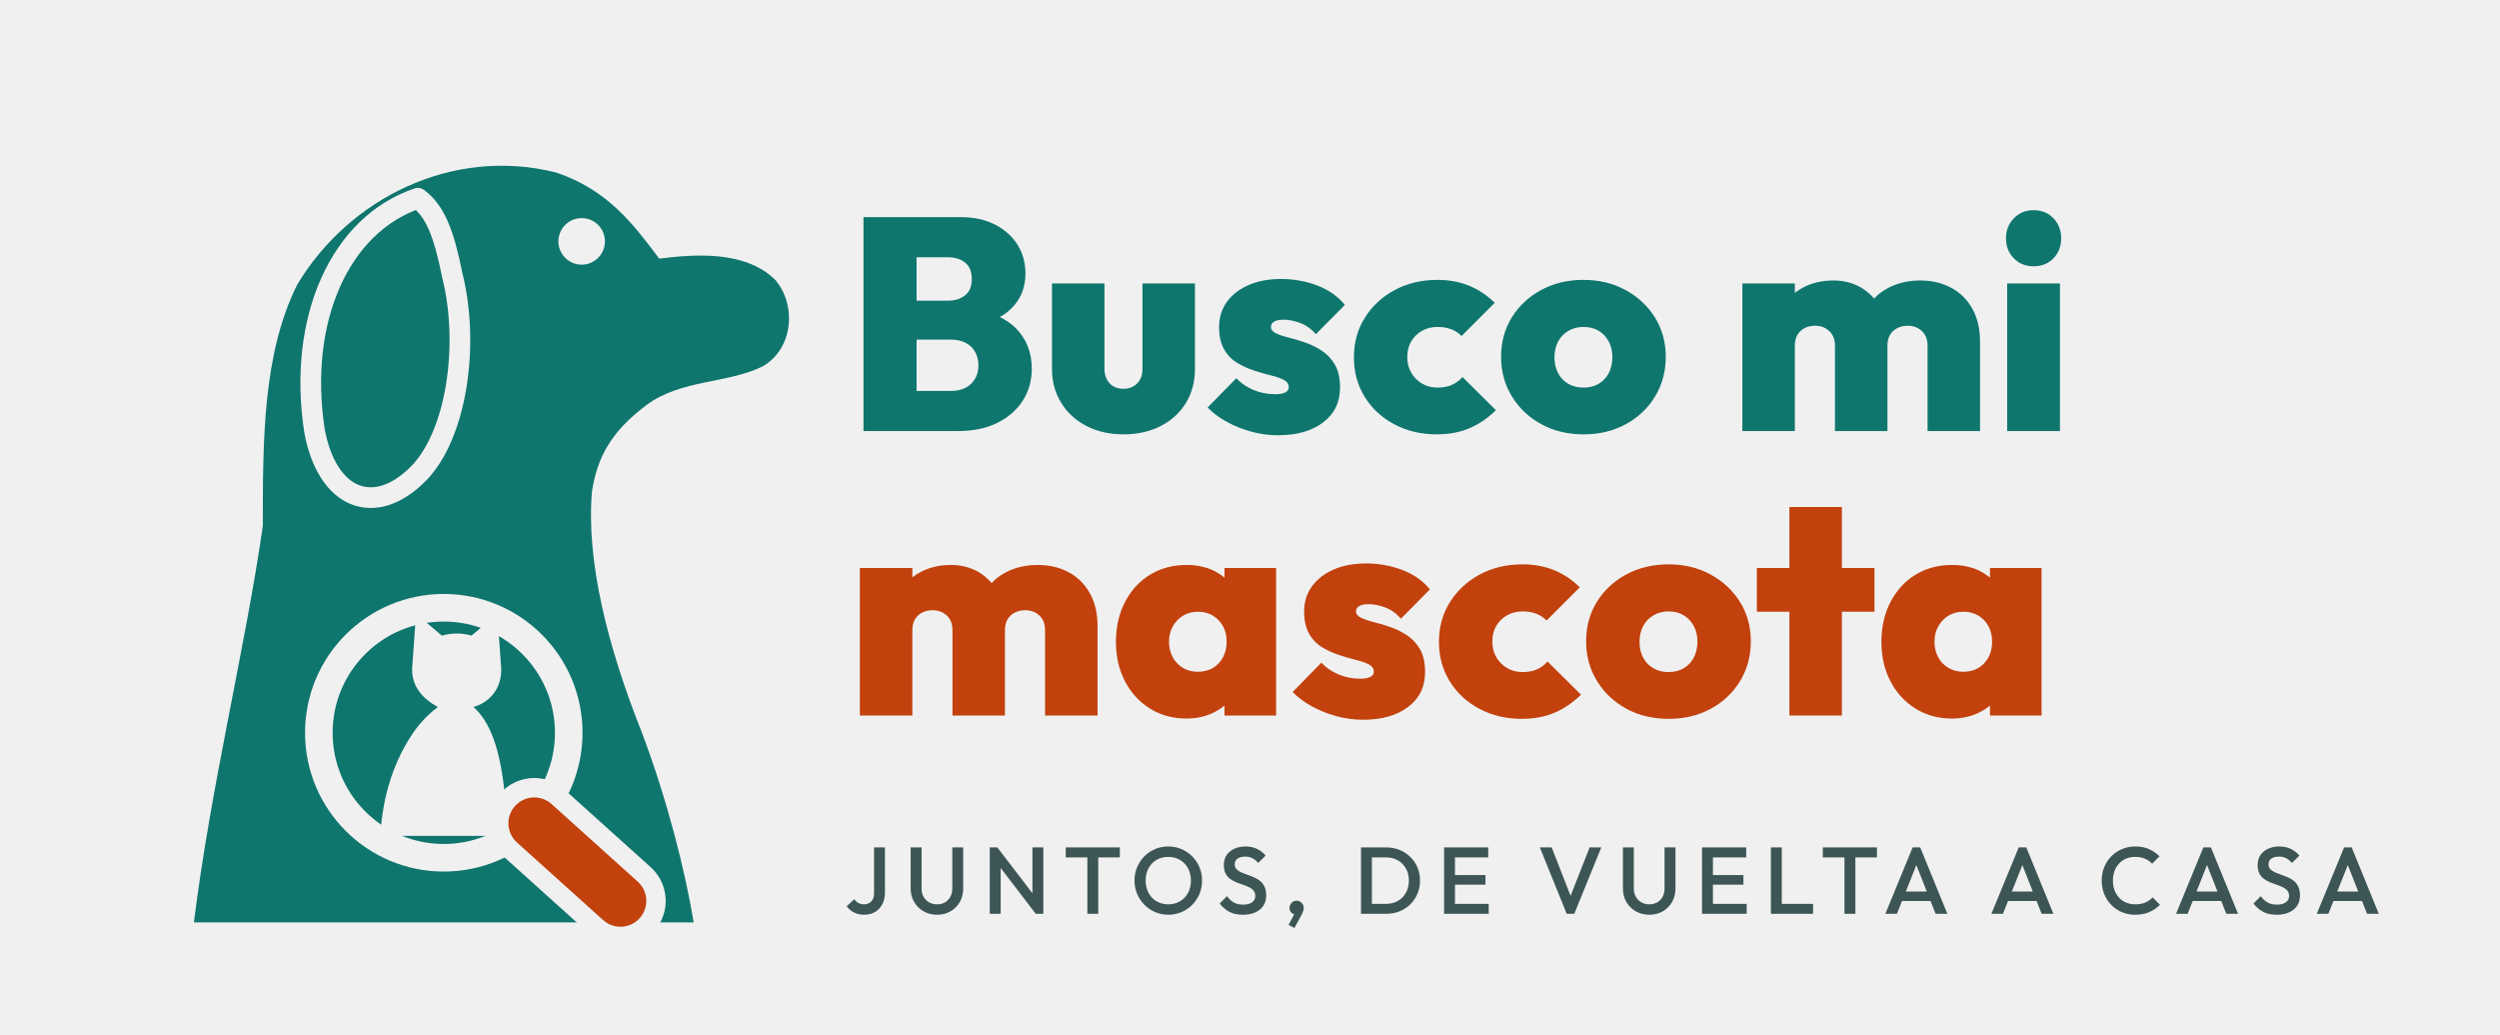
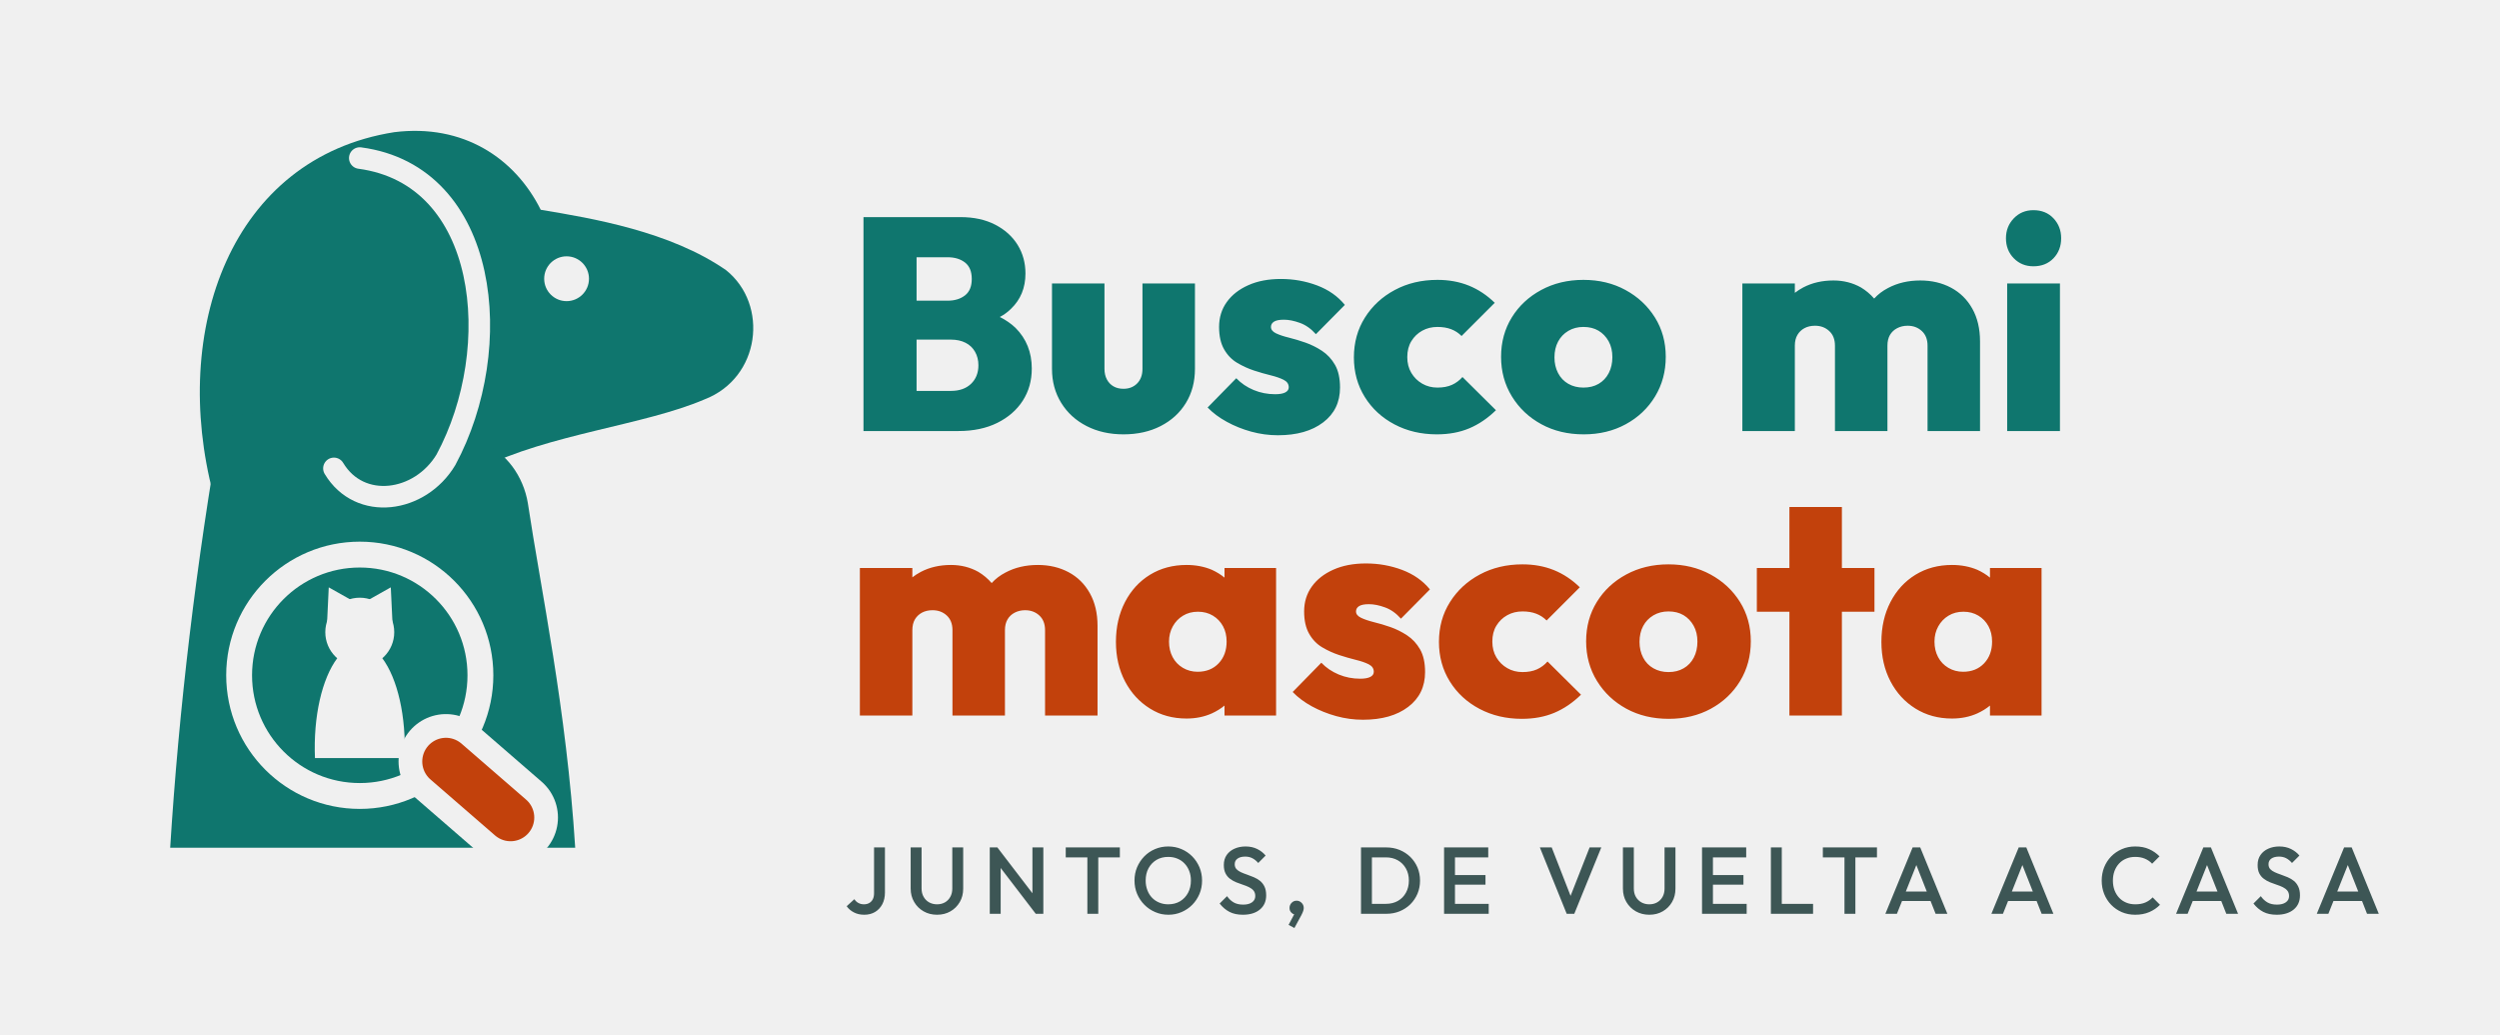
<svg xmlns="http://www.w3.org/2000/svg" viewBox="0 0 580 240" width="580" height="240" role="img" aria-label="Busco mi mascota. Juntos, de vuelta a casa">
  <g transform="translate(4 20) scale(1.666667)">
    <defs>
-       <mask id="k0" maskUnits="userSpaceOnUse" x="-20" y="-20" width="200" height="200">
-         <rect x="-20" y="-20" width="200" height="200" fill="#fff" />
-         <path d="M54 28 C45 31 40 42 42 55 C43.5 63 49 65 54 60 C58.5 55.5 60 45 58 37 C57 32 56 29.5 54 28" fill="none" stroke="#000" stroke-linecap="round" stroke-width="2.4" />
-         <circle cx="73" cy="33" r="2.7" fill="#000" />
-         <circle cx="57" cy="90" r="14.5" fill="none" stroke="#000" stroke-linecap="round" stroke-width="3.2" />
-         <path d="M40 76 L41 62 L47.5 67.5 C50 66.8 52.5 66.8 55 67.5 L61.5 62 L62.5 76 C62.5 81.5 59 84.5 55.5 85.5 C60.5 90 63.5 99 64 118 L32 118 C32.5 108 35.5 98.5 41 91 C43 88.4 44.8 86.8 46.5 85.5 C42.8 83.5 40 80.5 40 76 Z" fill="#000" transform="translate(57 90) scale(.46) translate(-48 -92)" />
-         <line x1="67.5" y1="100.5" x2="77.5" y2="109.5" fill="none" stroke="#000" stroke-linecap="round" stroke-width="10.5" />
+       <mask id="k0" maskUnits="userSpaceOnUse" x="-20" y="-20" width="260" height="360">
+         <rect x="-20" y="-20" width="260" height="360" fill="#fff" />
+         <path d="M92 40 C122 44 126 84 112 110 C106 120 92 122 86 112" fill="none" stroke="#000" stroke-width="5" stroke-linecap="round" />
+         <circle cx="140" cy="68" r="5.2" fill="#000" />
+         <circle cx="92" cy="160" r="28" fill="none" stroke="#000" stroke-linecap="round" stroke-width="6" />
+         <g transform="translate(92 160) scale(.4) translate(-30 -52)">
+           <g fill="#000">
+             <circle cx="30" cy="27" r="20" />
+             <path d="M11 22 L12 1 L28 10 Z" />
+             <path d="M49 22 L48 1 L32 10 Z" />
+             <path d="M17 42 C8 54 3 76 4 100 L56 100 C57 76 52 54 43 42 Z" />
+           </g>
+         </g>
+         <line x1="112" y1="180" x2="127" y2="193" fill="none" stroke="#000" stroke-linecap="round" stroke-width="22" />
      </mask>
    </defs>
-     <g transform="translate(-9 -18) scale(1.2)">
+     <g transform="translate(-7.5 -14) scale(.6)">
      <g mask="url(#k0)">
-         <path d="M28 112 C30 96 34 80 36 66 C36 56 36 46 40 38 C46 28 58 22 70 25 C76 27 79 31 82 35 C86 34.5 92 34 95.5 37.5 C98 40.5 97.5 45.5 94 47.5 C90 49.5 84.5 49 80.5 52 C76.5 55 74.8 58 74.2 62 C73.5 70 76 80 80 90 C83 98 85 106 86 112 Z" fill="#0f766e" />
+         <g fill="#0f766e">
+           <path d="M58 118 C48 80 62 40 100 34 C116 32 128 40 134 52 C146 54 164 57 177 66 C187 74 185 91 172 96 C158 102 136 104 120 112 L112 130 Z" />
+           <path d="M60 100 C54 134 50 168 48 200 L142 200 C140 168 134 140 131 120 C130 114 126 108 120 106 L100 96 Z" />
+         </g>
      </g>
-       <line x1="67.5" y1="100.5" x2="77.5" y2="109.5" stroke="#c2410c" stroke-width="6" stroke-linecap="round" />
+       <line x1="112" y1="180" x2="127" y2="193" stroke="#c2410c" stroke-width="11" stroke-linecap="round" />
    </g>
  </g>
  <path fill="#0f766e" d="M222.46 100L200.41 100L200.41 50.37L222.95 50.37Q227.57 50.37 230.97 52.12Q234.36 53.87 236.18 56.81Q238 59.75 238 63.46L238 63.46Q238 68.43 234.64 71.65L234.64 71.65Q233.52 72.77 232.05 73.54L232.05 73.54Q234.15 74.59 235.69 76.06L235.69 76.06Q239.47 79.84 239.47 85.51L239.47 85.51Q239.47 89.71 237.37 92.97Q235.27 96.22 231.46 98.11Q227.64 100 222.46 100L222.46 100M220.71 78.79L212.73 78.79L212.73 90.69L220.71 90.69Q223.65 90.69 225.37 89.05Q227.08 87.4 227.08 84.74L227.08 84.74Q227.08 82.99 226.31 81.63Q225.54 80.26 224.11 79.53Q222.67 78.79 220.71 78.79L220.71 78.79M219.94 59.68L212.73 59.68L212.73 69.76L219.94 69.76Q222.39 69.76 223.97 68.53Q225.54 67.31 225.54 64.72Q225.54 62.13 223.97 60.9Q222.39 59.68 219.94 59.68L219.94 59.68M260.75 100.77L260.75 100.77Q255.92 100.77 252.18 98.84Q248.43 96.92 246.29 93.45Q244.16 89.99 244.16 85.58L244.16 85.58L244.16 65.77L256.34 65.77L256.34 85.58Q256.34 86.98 256.9 88.03Q257.46 89.08 258.44 89.64Q259.42 90.2 260.75 90.2L260.75 90.2Q262.71 90.2 263.94 88.94Q265.16 87.68 265.16 85.58L265.16 85.58L265.16 65.77L277.34 65.77L277.34 85.58Q277.34 90.06 275.24 93.49Q273.14 96.92 269.39 98.84Q265.65 100.77 260.75 100.77M296.59 100.98L296.59 100.98Q293.44 100.98 290.39 100.14Q287.35 99.3 284.73 97.86Q282.1 96.43 280.28 94.54L280.28 94.54L286.93 87.75Q288.61 89.5 290.95 90.48Q293.3 91.46 295.96 91.46L295.96 91.46Q297.5 91.46 298.31 91.04Q299.11 90.62 299.11 89.85L299.11 89.85Q299.11 88.73 297.95 88.13Q296.8 87.54 294.94 87.08Q293.09 86.63 291.06 85.97Q289.03 85.3 287.14 84.18Q285.25 83.06 284.1 81.03Q282.94 79 282.94 75.85L282.94 75.85Q282.94 72.56 284.73 70.07Q286.51 67.59 289.73 66.16Q292.95 64.72 297.29 64.72L297.29 64.72Q301.7 64.72 305.69 66.22Q309.68 67.73 312.13 70.74L312.13 70.74L305.41 77.53Q303.73 75.64 301.7 74.91Q299.67 74.17 297.99 74.17L297.99 74.17Q296.38 74.17 295.68 74.63Q294.98 75.08 294.98 75.85L294.98 75.85Q294.98 76.76 296.13 77.32Q297.29 77.88 299.14 78.33Q301 78.79 303 79.49Q304.99 80.19 306.85 81.41Q308.7 82.64 309.86 84.67Q311.01 86.7 311.01 89.92L311.01 89.92Q311.01 95.03 307.09 98Q303.17 100.98 296.59 100.98M333.48 100.77L333.48 100.77Q328.02 100.77 323.65 98.46Q319.27 96.15 316.75 92.09Q314.23 88.03 314.23 82.92L314.23 82.92Q314.23 77.74 316.79 73.68Q319.34 69.62 323.72 67.28Q328.09 64.93 333.62 64.93L333.62 64.93Q337.61 64.93 340.9 66.26Q344.19 67.59 346.92 70.25L346.92 70.25L339.22 77.95Q338.17 76.9 336.81 76.38Q335.44 75.85 333.62 75.85L333.62 75.85Q331.66 75.85 330.09 76.72Q328.51 77.6 327.57 79.14Q326.62 80.68 326.62 82.85L326.62 82.85Q326.62 84.95 327.57 86.53Q328.51 88.1 330.09 89.01Q331.66 89.92 333.62 89.92L333.62 89.92Q335.58 89.92 336.98 89.29Q338.38 88.66 339.43 87.47L339.43 87.47L347.2 95.17Q344.33 97.97 341.01 99.37Q337.68 100.77 333.48 100.77M367.57 100.77L367.57 100.77Q362.04 100.77 357.74 98.42Q353.43 96.08 350.91 91.98Q348.39 87.89 348.39 82.78L348.39 82.78Q348.39 77.67 350.88 73.64Q353.36 69.62 357.7 67.28Q362.04 64.93 367.5 64.93L367.5 64.93Q372.96 64.93 377.26 67.28Q381.57 69.62 384.09 73.64Q386.61 77.67 386.61 82.78L386.61 82.78Q386.61 87.89 384.13 91.98Q381.64 96.08 377.33 98.42Q373.03 100.77 367.57 100.77M367.5 89.92L367.5 89.92Q369.53 89.92 371.03 89.05Q372.54 88.17 373.38 86.56Q374.22 84.95 374.22 82.85L374.22 82.85Q374.22 80.75 373.35 79.17Q372.47 77.6 371 76.72Q369.53 75.85 367.5 75.85L367.5 75.85Q365.54 75.85 364 76.76Q362.46 77.67 361.62 79.25Q360.78 80.82 360.78 82.92L360.78 82.92Q360.78 84.95 361.62 86.56Q362.46 88.17 364 89.05Q365.54 89.92 367.5 89.92M416.57 100L404.39 100L404.39 65.77L416.57 65.77L416.57 67.94Q417.48 67.24 418.53 66.68L418.53 66.68Q421.61 65.07 425.53 65.07L425.53 65.07Q429.03 65.07 431.9 66.68L431.9 66.68Q433.65 67.73 434.98 69.27L434.98 69.27Q436.31 67.8 438.2 66.82L438.2 66.82Q441.49 65.07 445.69 65.07L445.69 65.07Q449.68 65.07 452.83 66.75Q455.98 68.43 457.76 71.61Q459.55 74.8 459.55 79.21L459.55 79.21L459.55 100L447.37 100L447.37 80.19Q447.37 78.02 446.04 76.8Q444.71 75.57 442.75 75.57L442.75 75.57Q441.42 75.57 440.33 76.13Q439.25 76.69 438.65 77.7Q438.06 78.72 438.06 80.19L438.06 80.19L438.06 100L425.88 100L425.88 80.19Q425.88 78.02 424.55 76.8Q423.22 75.57 421.26 75.57L421.26 75.57Q419.86 75.57 418.81 76.13Q417.76 76.69 417.17 77.7Q416.57 78.72 416.57 80.19L416.57 80.19L416.57 100M478.1 100L465.85 100L465.85 65.77L478.1 65.77L478.1 100M471.94 61.78L471.94 61.78Q469.21 61.78 467.39 59.92Q465.57 58.07 465.57 55.27L465.57 55.27Q465.57 52.54 467.39 50.65Q469.21 48.76 471.94 48.76L471.94 48.76Q474.81 48.76 476.6 50.65Q478.38 52.54 478.38 55.27L478.38 55.27Q478.38 58.07 476.6 59.92Q474.81 61.78 471.94 61.78" />
  <path fill="#c2410c" d="M211.75 166L199.57 166L199.57 131.77L211.75 131.77L211.75 133.94Q212.66 133.24 213.71 132.68L213.71 132.68Q216.79 131.07 220.71 131.07L220.71 131.07Q224.21 131.07 227.08 132.68L227.08 132.68Q228.83 133.73 230.16 135.27L230.16 135.27Q231.49 133.8 233.38 132.82L233.38 132.82Q236.67 131.07 240.87 131.07L240.87 131.07Q244.86 131.07 248.01 132.75Q251.16 134.43 252.94 137.62Q254.73 140.8 254.73 145.21L254.73 145.21L254.73 166L242.55 166L242.55 146.19Q242.55 144.02 241.22 142.79Q239.89 141.57 237.93 141.57L237.93 141.57Q236.6 141.57 235.51 142.13Q234.43 142.69 233.84 143.7Q233.24 144.72 233.24 146.19L233.24 146.19L233.24 166L221.06 166L221.06 146.19Q221.06 144.02 219.73 142.79Q218.4 141.57 216.44 141.57L216.44 141.57Q215.04 141.57 213.99 142.13Q212.94 142.69 212.34 143.7Q211.75 144.72 211.75 146.19L211.75 146.19L211.75 166M275.38 166.7L275.38 166.7Q270.62 166.7 266.91 164.39Q263.2 162.08 261.1 158.06Q259 154.03 259 148.92L259 148.92Q259 143.74 261.1 139.68Q263.2 135.62 266.91 133.34Q270.62 131.07 275.38 131.07L275.38 131.07Q278.6 131.07 281.26 132.19L281.26 132.19Q282.94 132.96 284.2 134.01L284.2 134.01L284.2 131.77L296.17 131.77L296.17 166L284.2 166L284.2 163.69Q282.94 164.74 281.26 165.51L281.26 165.51Q278.6 166.7 275.38 166.7M277.97 155.85L277.97 155.85Q280.98 155.85 282.84 153.89Q284.69 151.93 284.69 148.85L284.69 148.85Q284.69 146.82 283.85 145.28Q283.01 143.74 281.51 142.83Q280 141.92 278.04 141.92Q276.08 141.92 274.58 142.83Q273.07 143.74 272.2 145.31Q271.32 146.89 271.32 148.85L271.32 148.85Q271.32 150.88 272.16 152.45Q273 154.03 274.54 154.94Q276.08 155.85 277.97 155.85M316.33 166.98L316.33 166.98Q313.18 166.98 310.13 166.14Q307.09 165.3 304.47 163.87Q301.84 162.43 300.02 160.54L300.02 160.54L306.67 153.75Q308.35 155.5 310.69 156.48Q313.04 157.46 315.7 157.46L315.7 157.46Q317.24 157.46 318.05 157.04Q318.85 156.62 318.85 155.85L318.85 155.85Q318.85 154.73 317.69 154.13Q316.54 153.54 314.69 153.09Q312.83 152.63 310.8 151.97Q308.77 151.3 306.88 150.18Q304.99 149.06 303.84 147.03Q302.68 145 302.68 141.85L302.68 141.85Q302.68 138.56 304.47 136.07Q306.25 133.59 309.47 132.16Q312.69 130.72 317.03 130.72L317.03 130.72Q321.44 130.72 325.43 132.22Q329.42 133.73 331.87 136.74L331.87 136.74L325.15 143.53Q323.47 141.64 321.44 140.91Q319.41 140.17 317.73 140.17L317.73 140.17Q316.12 140.17 315.42 140.63Q314.72 141.08 314.72 141.85L314.72 141.85Q314.72 142.76 315.88 143.32Q317.03 143.88 318.88 144.34Q320.74 144.79 322.74 145.49Q324.73 146.19 326.59 147.41Q328.44 148.64 329.6 150.67Q330.75 152.7 330.75 155.92L330.75 155.92Q330.75 161.03 326.83 164Q322.91 166.98 316.33 166.98M353.22 166.77L353.22 166.77Q347.76 166.77 343.39 164.46Q339.01 162.15 336.49 158.09Q333.97 154.03 333.97 148.92L333.97 148.92Q333.97 143.74 336.53 139.68Q339.08 135.62 343.46 133.28Q347.83 130.93 353.36 130.93L353.36 130.93Q357.35 130.93 360.64 132.26Q363.93 133.59 366.66 136.25L366.66 136.25L358.96 143.95Q357.91 142.9 356.55 142.38Q355.18 141.85 353.36 141.85L353.36 141.85Q351.4 141.85 349.83 142.72Q348.25 143.6 347.31 145.14Q346.36 146.68 346.36 148.85L346.36 148.85Q346.36 150.95 347.31 152.53Q348.25 154.1 349.83 155.01Q351.4 155.92 353.36 155.92L353.36 155.92Q355.32 155.92 356.72 155.29Q358.12 154.66 359.17 153.47L359.17 153.47L366.94 161.17Q364.07 163.97 360.75 165.37Q357.42 166.77 353.22 166.77M387.31 166.77L387.31 166.77Q381.78 166.77 377.48 164.43Q373.17 162.08 370.65 157.99Q368.13 153.89 368.13 148.78L368.13 148.78Q368.13 143.67 370.62 139.64Q373.1 135.62 377.44 133.28Q381.78 130.93 387.24 130.93L387.24 130.93Q392.7 130.93 397 133.28Q401.31 135.62 403.83 139.64Q406.35 143.67 406.35 148.78L406.35 148.78Q406.35 153.89 403.87 157.99Q401.38 162.08 397.07 164.43Q392.77 166.77 387.31 166.77M387.24 155.92L387.24 155.92Q389.27 155.92 390.77 155.04Q392.28 154.17 393.12 152.56Q393.96 150.95 393.96 148.85L393.96 148.85Q393.96 146.75 393.09 145.18Q392.21 143.6 390.74 142.72Q389.27 141.85 387.24 141.85L387.24 141.85Q385.28 141.85 383.74 142.76Q382.2 143.67 381.36 145.25Q380.52 146.82 380.52 148.92L380.52 148.92Q380.52 150.95 381.36 152.56Q382.2 154.17 383.74 155.04Q385.28 155.92 387.24 155.92M427.49 166L415.31 166L415.31 141.92L407.75 141.92L407.75 131.77L415.31 131.77L415.31 117.63L427.49 117.63L427.49 131.77L435.05 131.77L435.05 141.92L427.49 141.92L427.49 166M453.04 166.7L453.04 166.7Q448.28 166.7 444.57 164.39Q440.86 162.08 438.76 158.06Q436.66 154.03 436.66 148.92L436.66 148.92Q436.66 143.74 438.76 139.68Q440.86 135.62 444.57 133.34Q448.28 131.07 453.04 131.07L453.04 131.07Q456.26 131.07 458.92 132.19L458.92 132.19Q460.6 132.96 461.86 134.01L461.86 134.01L461.86 131.77L473.83 131.77L473.83 166L461.86 166L461.86 163.69Q460.6 164.74 458.92 165.51L458.92 165.51Q456.26 166.7 453.04 166.7M455.63 155.85L455.63 155.85Q458.64 155.85 460.5 153.89Q462.35 151.93 462.35 148.85L462.35 148.85Q462.35 146.82 461.51 145.28Q460.67 143.74 459.17 142.83Q457.66 141.92 455.7 141.92Q453.74 141.92 452.24 142.83Q450.73 143.74 449.86 145.31Q448.98 146.89 448.98 148.85L448.98 148.85Q448.98 150.88 449.82 152.45Q450.66 154.03 452.2 154.94Q453.74 155.85 455.63 155.85" />
  <path fill="#3d5655" d="M200.58 212.22L200.58 212.22Q199.23 212.22 198.19 211.68Q197.14 211.14 196.51 210.24L196.51 210.24L198.29 208.61Q198.66 209.18 199.23 209.49Q199.81 209.8 200.49 209.8L200.49 209.8Q201.24 209.8 201.76 209.49Q202.29 209.18 202.58 208.61Q202.86 208.04 202.86 207.25L202.86 207.25L202.86 196.6L205.39 196.6L205.39 207.05Q205.39 208.59 204.79 209.76Q204.18 210.92 203.11 211.57Q202.03 212.22 200.58 212.22M217.48 212.22L217.48 212.22Q215.74 212.22 214.36 211.43Q212.97 210.64 212.17 209.26Q211.36 207.89 211.36 206.15L211.36 206.15L211.36 196.6L213.89 196.6L213.89 206.13Q213.89 207.25 214.37 208.07Q214.84 208.9 215.65 209.35Q216.47 209.8 217.48 209.8L217.48 209.8Q218.51 209.8 219.31 209.35Q220.1 208.9 220.56 208.07Q221.02 207.25 221.02 206.15L221.02 206.15L221.02 196.6L223.55 196.6L223.55 206.17Q223.55 207.91 222.76 209.27Q221.97 210.64 220.6 211.43Q219.24 212.22 217.48 212.22M232.25 212L229.72 212L229.72 196.6L231.48 196.6L239.62 207.23L239.62 196.6L242.15 196.6L242.15 212L240.39 212L232.25 201.37L232.25 212M254.9 212L252.37 212L252.37 198.91L247.35 198.91L247.35 196.6L259.91 196.6L259.91 198.91L254.9 198.91L254.9 212M271.18 212.22L271.18 212.22Q269.53 212.22 268.1 211.6Q266.67 210.99 265.6 209.9Q264.52 208.81 263.91 207.37Q263.31 205.93 263.31 204.28L263.31 204.28Q263.31 202.63 263.91 201.2Q264.52 199.77 265.58 198.68Q266.65 197.59 268.07 196.99Q269.49 196.38 271.14 196.38L271.14 196.38Q272.79 196.38 274.21 196.99Q275.63 197.59 276.71 198.68Q277.78 199.77 278.39 201.21Q278.99 202.65 278.99 204.3L278.99 204.3Q278.99 205.95 278.39 207.39Q277.78 208.83 276.72 209.91Q275.65 210.99 274.23 211.6Q272.81 212.22 271.18 212.22M271.14 209.8L271.14 209.8Q272.7 209.8 273.88 209.1Q275.06 208.39 275.73 207.15Q276.4 205.91 276.4 204.28L276.4 204.28Q276.4 203.07 276.01 202.07Q275.63 201.07 274.92 200.33Q274.22 199.59 273.26 199.2Q272.31 198.8 271.14 198.8L271.14 198.8Q269.6 198.8 268.42 199.49Q267.25 200.19 266.57 201.42Q265.9 202.65 265.9 204.28L265.9 204.28Q265.9 205.49 266.29 206.51Q266.67 207.53 267.37 208.26Q268.06 208.99 269.03 209.39Q270 209.8 271.14 209.8M288.46 212.22L288.46 212.22Q286.64 212.22 285.36 211.56Q284.08 210.9 283.07 209.62L283.07 209.62L284.79 207.91Q285.43 208.83 286.31 209.35Q287.19 209.87 288.55 209.87L288.55 209.87Q289.83 209.87 290.58 209.34Q291.34 208.81 291.34 207.89L291.34 207.89Q291.34 207.12 290.95 206.63Q290.55 206.15 289.9 205.83Q289.25 205.51 288.47 205.26Q287.69 205 286.91 204.69Q286.13 204.37 285.48 203.88Q284.83 203.4 284.44 202.63Q284.04 201.86 284.04 200.67L284.04 200.67Q284.04 199.31 284.71 198.35Q285.38 197.39 286.53 196.89Q287.67 196.38 289.08 196.38L289.08 196.38Q290.6 196.38 291.8 196.97Q292.99 197.57 293.74 198.49L293.74 198.49L292.03 200.21Q291.37 199.46 290.65 199.1Q289.94 198.73 289.01 198.73L289.01 198.73Q287.87 198.73 287.22 199.2Q286.57 199.66 286.57 200.49L286.57 200.49Q286.57 201.2 286.97 201.63Q287.36 202.06 288.01 202.35Q288.66 202.65 289.44 202.91Q290.22 203.18 291 203.51Q291.78 203.84 292.43 204.35Q293.08 204.87 293.48 205.69Q293.87 206.5 293.87 207.73L293.87 207.73Q293.87 209.8 292.41 211.01Q290.95 212.22 288.46 212.22M300.42 215.3L299.07 214.57L300.37 212.13Q300.02 212.04 299.73 211.74L299.73 211.74Q299.29 211.32 299.29 210.66L299.29 210.66Q299.29 209.95 299.77 209.46Q300.24 208.96 300.94 208.96L300.94 208.96Q301.6 208.96 302.1 209.46Q302.59 209.95 302.59 210.66L302.59 210.66Q302.59 210.94 302.47 211.33Q302.35 211.71 302.04 212.31L302.04 212.31L300.42 215.3M321.77 212L315.88 212L315.88 196.6L321.73 196.6Q323.4 196.6 324.83 197.18Q326.26 197.77 327.33 198.81Q328.39 199.86 328.99 201.25Q329.58 202.65 329.58 204.3L329.58 204.3Q329.58 205.93 328.99 207.34Q328.39 208.74 327.34 209.79Q326.28 210.83 324.85 211.42Q323.42 212 321.77 212L321.77 212M321.66 198.91L318.41 198.91L318.41 209.69L321.66 209.69Q323.25 209.69 324.44 209.01Q325.64 208.33 326.31 207.1Q326.99 205.88 326.99 204.28L326.99 204.28Q326.99 202.69 326.3 201.48Q325.62 200.27 324.42 199.59Q323.22 198.91 321.66 198.91L321.66 198.91M345.52 212L335.16 212L335.16 196.6L345.41 196.6L345.41 198.91L337.69 198.91L337.69 203.02L344.77 203.02L344.77 205.25L337.69 205.25L337.69 209.69L345.52 209.69L345.52 212M365.38 212L363.62 212L357.39 196.6L360.14 196.6L364.52 207.84L368.94 196.6L371.65 196.6L365.38 212M382.79 212.22L382.79 212.22Q381.05 212.22 379.66 211.43Q378.28 210.64 377.47 209.26Q376.67 207.89 376.67 206.15L376.67 206.15L376.67 196.6L379.2 196.6L379.2 206.13Q379.2 207.25 379.67 208.07Q380.15 208.9 380.96 209.35Q381.78 209.8 382.79 209.8L382.79 209.8Q383.82 209.8 384.61 209.35Q385.41 208.9 385.87 208.07Q386.33 207.25 386.33 206.15L386.33 206.15L386.33 196.6L388.86 196.6L388.86 206.17Q388.86 207.91 388.07 209.27Q387.28 210.64 385.91 211.43Q384.55 212.22 382.79 212.22M405.39 212L395.03 212L395.03 196.6L405.28 196.6L405.28 198.91L397.56 198.91L397.56 203.02L404.64 203.02L404.64 205.25L397.56 205.25L397.56 209.69L405.39 209.69L405.39 212M420.8 212L411.01 212L411.01 196.6L413.54 196.6L413.54 209.69L420.8 209.69L420.8 212M430.62 212L428.09 212L428.09 198.91L423.07 198.91L423.07 196.6L435.63 196.6L435.63 198.91L430.62 198.91L430.62 212M440.26 212L437.58 212L443.91 196.6L445.67 196.6L451.97 212L449.24 212L448.07 209.03L441.45 209.03L440.26 212M442.33 206.83L447.19 206.83L444.77 200.69L442.33 206.83M464.87 212L462.19 212L468.53 196.6L470.29 196.6L476.58 212L473.85 212L472.68 209.03L466.06 209.03L464.87 212M466.94 206.83L471.8 206.83L469.38 200.69L466.94 206.83M495.56 212.22L495.56 212.22Q493.89 212.22 492.47 211.62Q491.05 211.01 489.99 209.92Q488.94 208.83 488.36 207.39Q487.79 205.95 487.79 204.3L487.79 204.3Q487.79 202.65 488.36 201.21Q488.94 199.77 489.99 198.69Q491.05 197.61 492.47 197Q493.89 196.38 495.56 196.38L495.56 196.38Q497.43 196.38 498.79 197Q500.16 197.61 501.21 198.67L501.21 198.67L499.5 200.38Q498.81 199.64 497.83 199.22Q496.86 198.8 495.56 198.8L495.56 198.8Q494.41 198.8 493.47 199.2Q492.52 199.59 491.83 200.33Q491.14 201.07 490.76 202.08Q490.39 203.09 490.39 204.3L490.39 204.3Q490.39 205.51 490.76 206.52Q491.14 207.53 491.83 208.27Q492.52 209.01 493.47 209.4Q494.41 209.8 495.56 209.8L495.56 209.8Q496.97 209.8 497.94 209.37Q498.92 208.94 499.61 208.19L499.61 208.19L501.32 209.91Q500.27 210.99 498.84 211.6Q497.41 212.22 495.56 212.22M507.73 212L505.05 212L511.38 196.6L513.14 196.6L519.44 212L516.71 212L515.54 209.03L508.92 209.03L507.73 212M509.8 206.83L514.66 206.83L512.24 200.69L509.8 206.83M528.4 212.22L528.4 212.22Q526.57 212.22 525.3 211.56Q524.02 210.9 523.01 209.62L523.01 209.62L524.72 207.91Q525.36 208.83 526.24 209.35Q527.12 209.87 528.49 209.87L528.49 209.87Q529.76 209.87 530.52 209.34Q531.28 208.81 531.28 207.89L531.28 207.89Q531.28 207.12 530.88 206.63Q530.49 206.15 529.84 205.83Q529.19 205.51 528.41 205.26Q527.63 205 526.85 204.69Q526.07 204.37 525.42 203.88Q524.77 203.4 524.37 202.63Q523.98 201.86 523.98 200.67L523.98 200.67Q523.98 199.31 524.65 198.35Q525.32 197.39 526.46 196.89Q527.61 196.38 529.01 196.38L529.01 196.38Q530.53 196.38 531.73 196.97Q532.93 197.57 533.68 198.49L533.68 198.49L531.96 200.21Q531.3 199.46 530.59 199.1Q529.87 198.73 528.95 198.73L528.95 198.73Q527.8 198.73 527.15 199.2Q526.51 199.66 526.51 200.49L526.51 200.49Q526.51 201.2 526.9 201.63Q527.3 202.06 527.95 202.35Q528.6 202.65 529.38 202.91Q530.16 203.18 530.94 203.51Q531.72 203.84 532.37 204.35Q533.02 204.87 533.41 205.69Q533.81 206.5 533.81 207.73L533.81 207.73Q533.81 209.8 532.35 211.01Q530.88 212.22 528.4 212.22M540.4 212L537.71 212L544.05 196.6L545.81 196.6L552.1 212L549.37 212L548.21 209.03L541.58 209.03L540.4 212M542.46 206.83L547.33 206.83L544.91 200.69L542.46 206.83" />
</svg>
